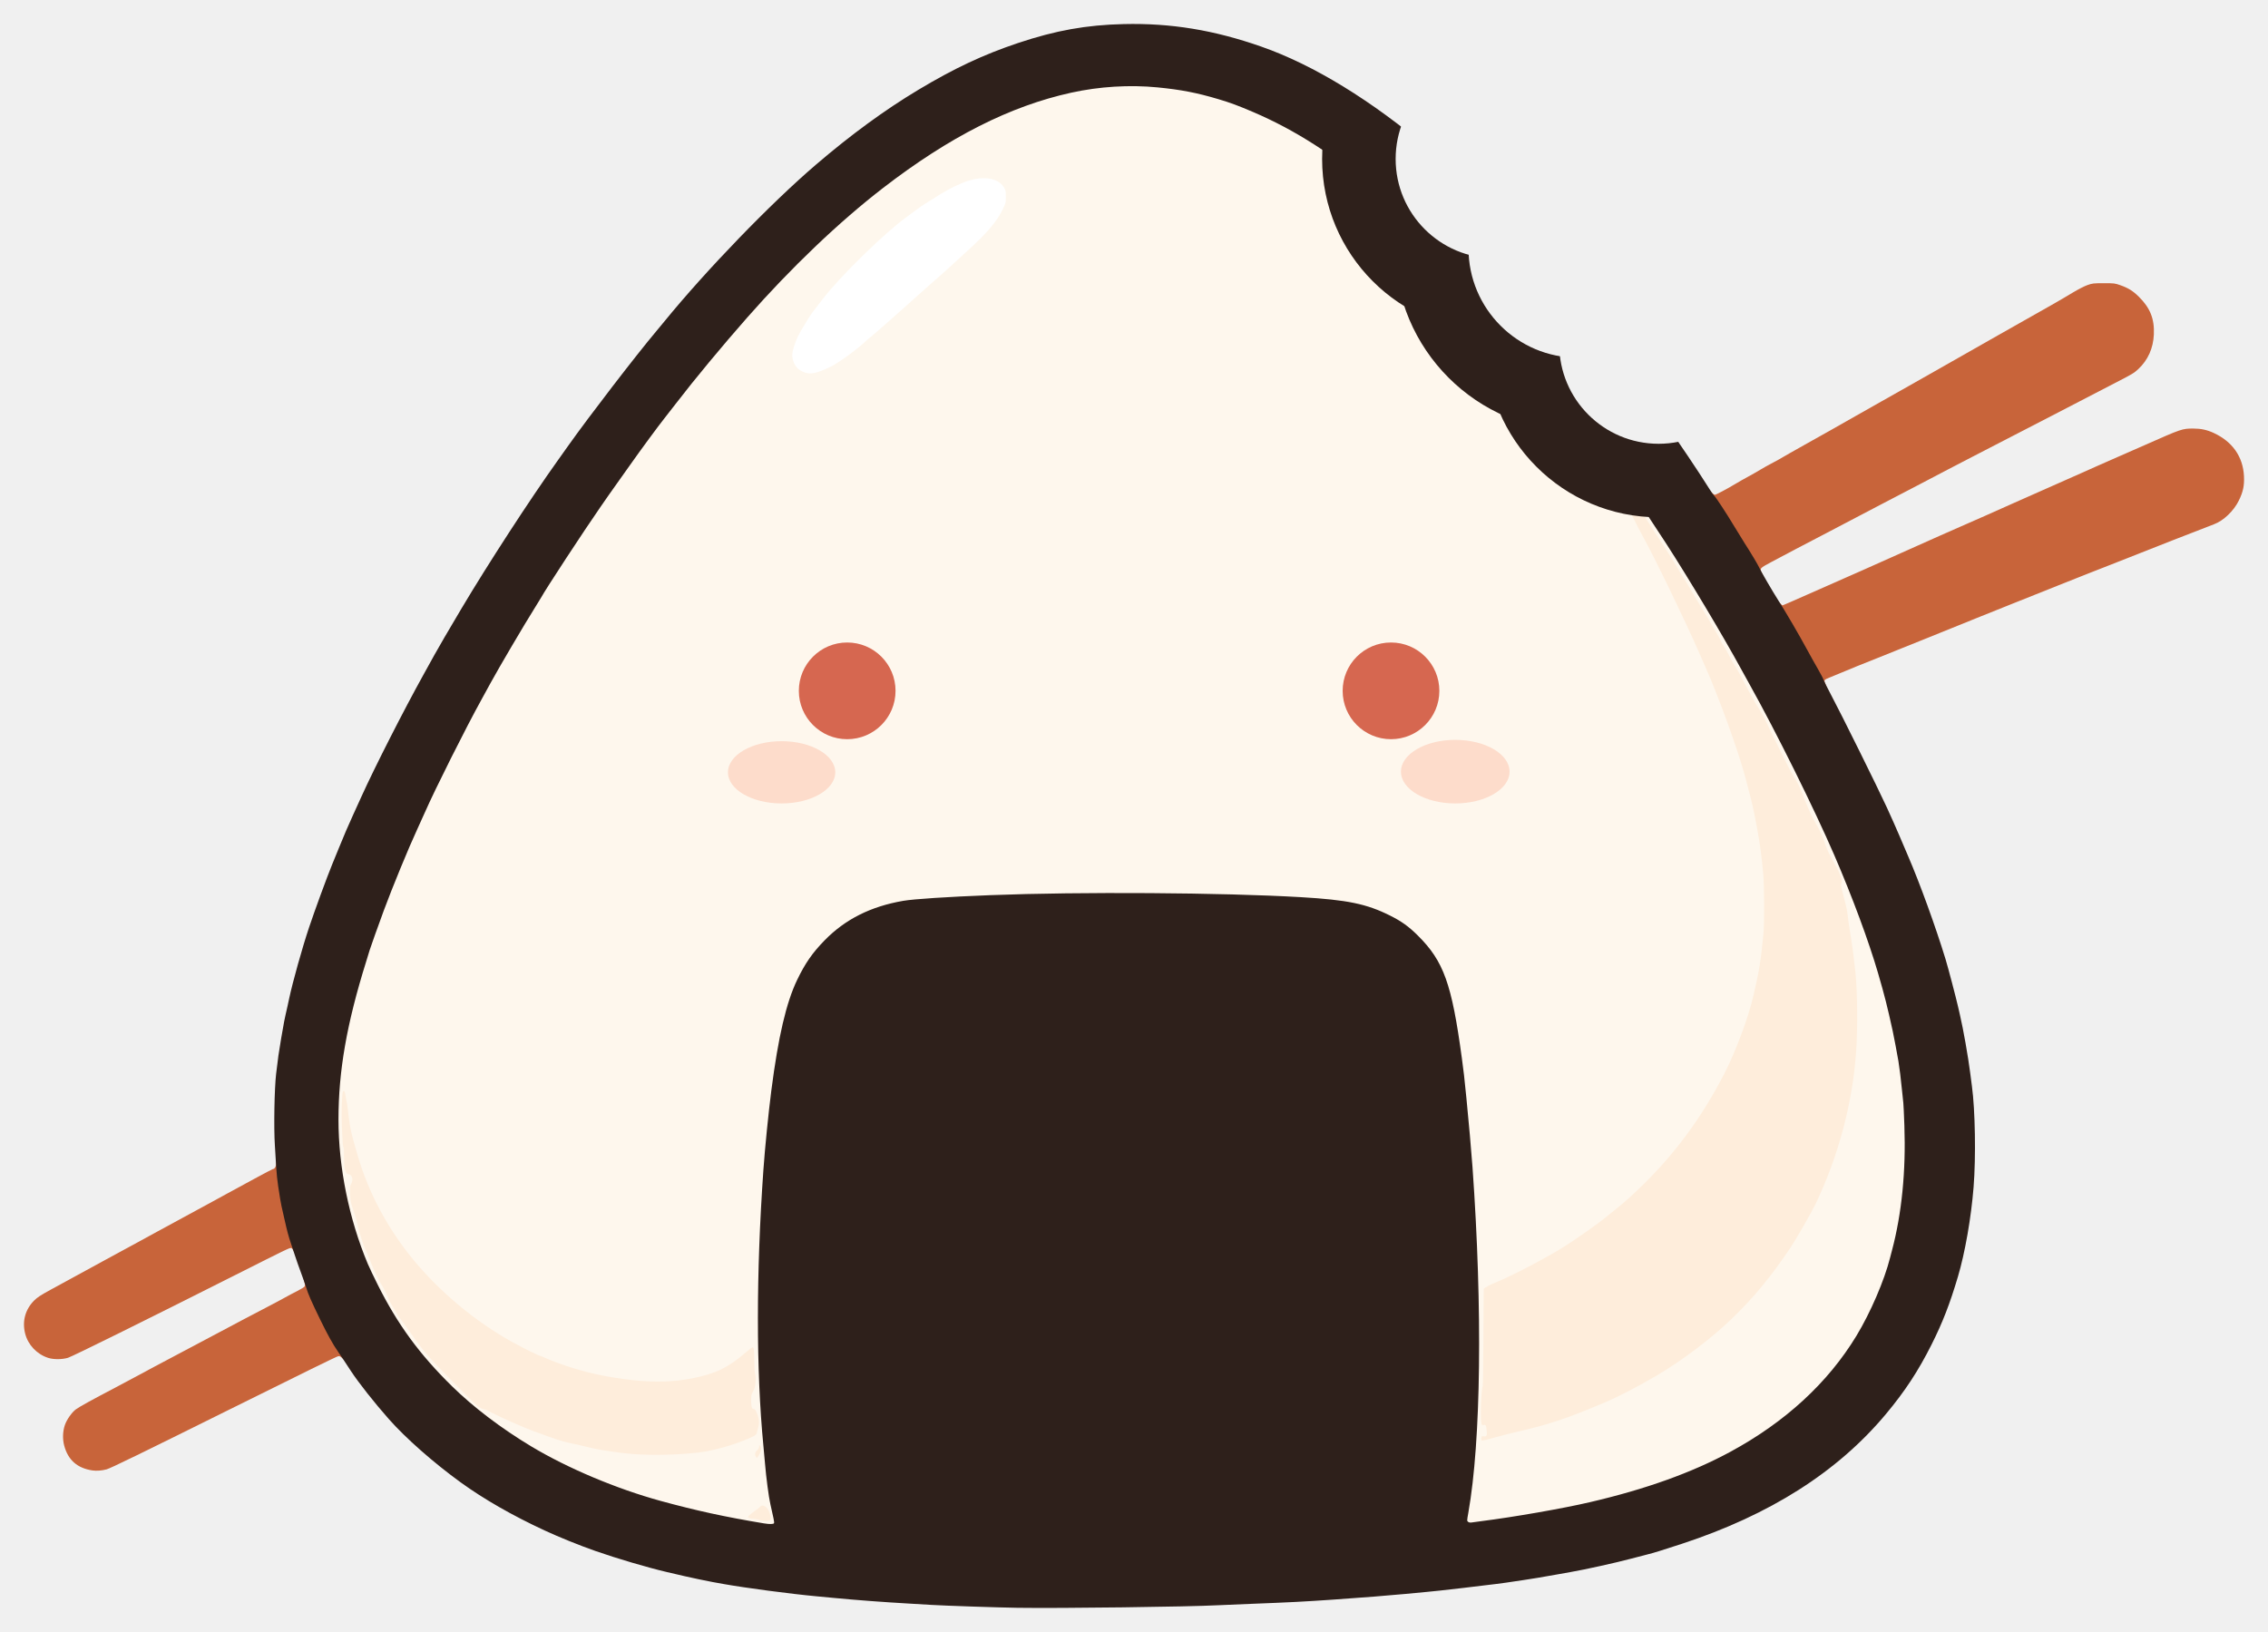
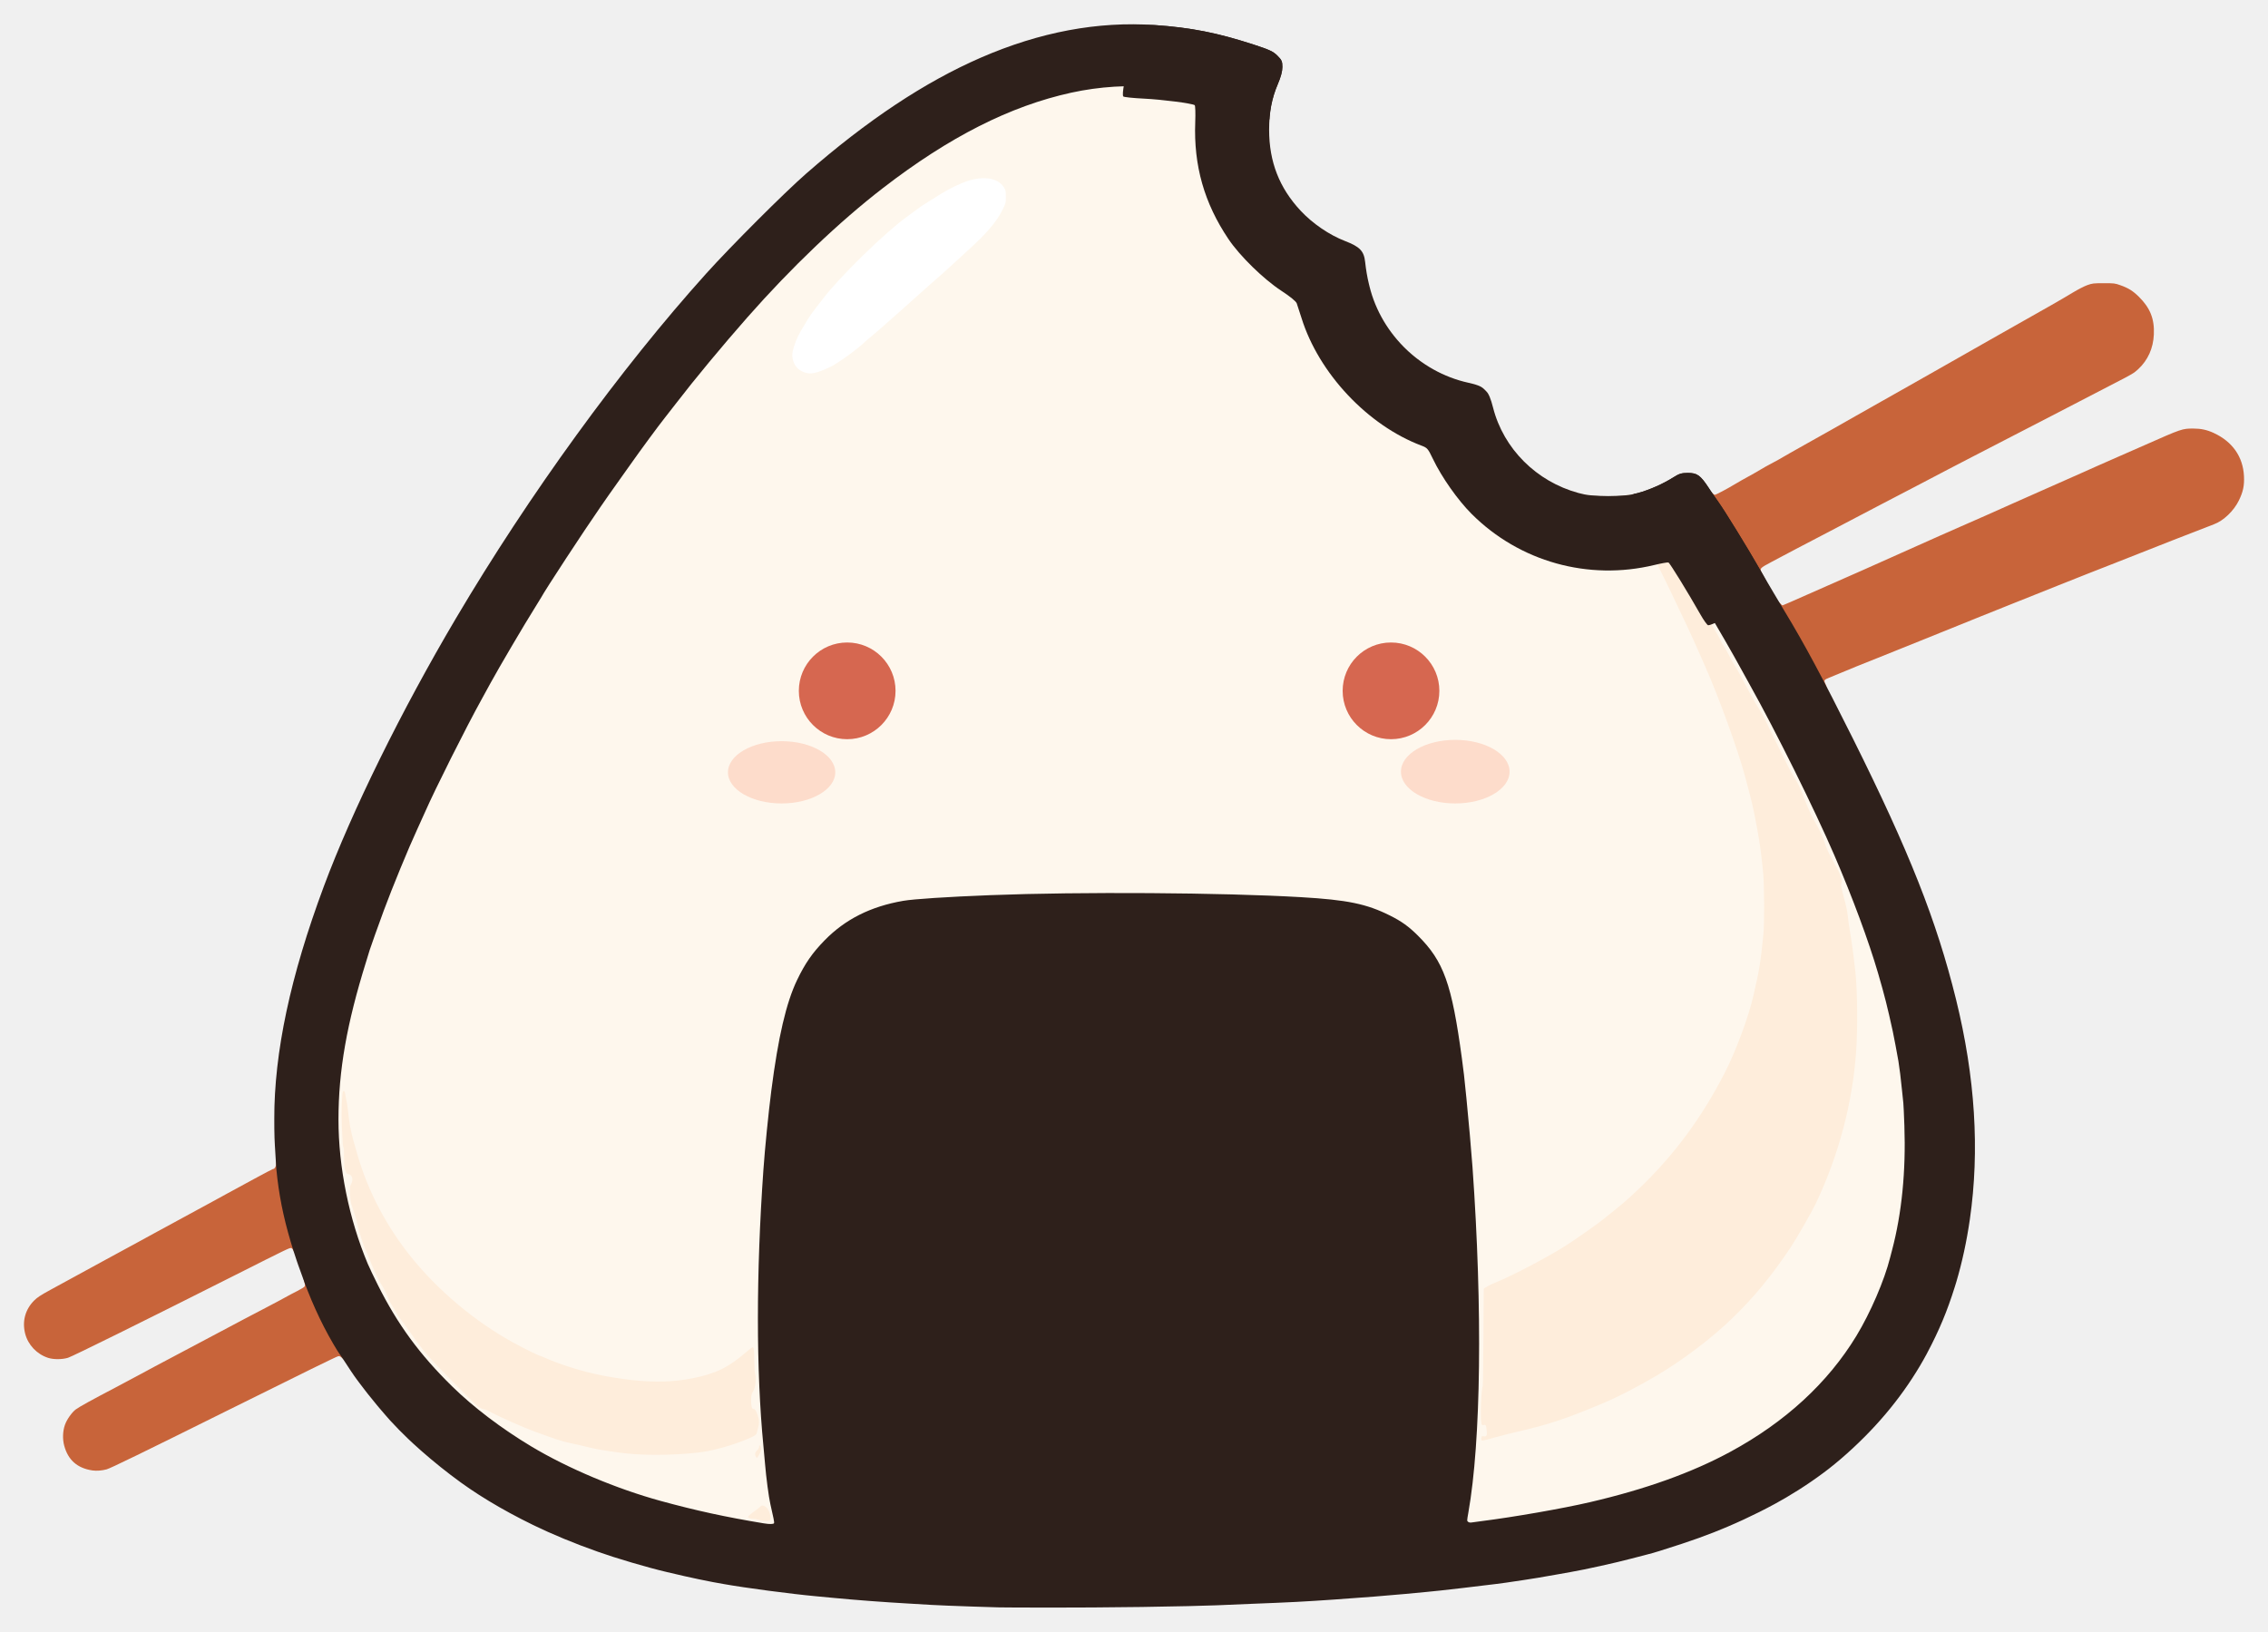
<svg xmlns="http://www.w3.org/2000/svg" viewBox="168 665 3424 2463" role="img" aria-label="Ben, with a bite out of him">
  <defs>
-     <mask id="bite" maskUnits="userSpaceOnUse" x="168.0" y="665.0" width="3424.0" height="2463.0">
-       <rect x="168.0" y="665.0" width="3424.0" height="2463.0" fill="#fff" />
-       <g fill="#000">
-         <circle cx="2425" cy="905" r="150" />
-         <circle cx="2550" cy="1040" r="165" />
-         <circle cx="2672" cy="1185" r="150" />
-       </g>
-     </mask>
-     <clipPath id="ben-body">
-       <path d="m 1704,3077.374 c -29.597,-0.446 -110.042,-3.157 -129.5,-4.363 -8.8,-0.546 -24.325,-1.463 -34.5,-2.039 -37.371,-2.115 -79.365,-5.271 -113,-8.49 -8.525,-0.816 -20.675,-1.96 -27,-2.542 -37.914,-3.488 -107.687,-12.72 -139.5,-18.459 -4.95,-0.893 -12.375,-2.229 -16.5,-2.97 -8.087,-1.452 -32.749,-6.612 -42.5,-8.892 -3.3,-0.772 -9.375,-2.185 -13.5,-3.141 -4.125,-0.956 -9.975,-2.313 -13,-3.017 -28.674,-6.668 -76.672,-20.817 -108.112,-31.868 -17.155,-6.03 -23.758,-8.586 -51.638,-19.99 -39.974,-16.35 -94.794,-45.263 -130.742,-68.954 -38.951,-25.67 -92.645,-70.33 -114.68,-95.386 C 746.12,2780.305 723.014,2750.78 711,2732.094 c -4.675,-7.271 -11.39,-17.355 -14.923,-22.407 -10.349,-14.803 -17.626,-27.674 -29.786,-52.687 -13.129,-27.006 -18.393,-39.014 -20.824,-47.5 -0.945,-3.3 -4.406,-13.2 -7.691,-22 -3.285,-8.8 -7.488,-20.725 -9.341,-26.5 -1.852,-5.775 -4.531,-13.875 -5.952,-18 -3.745,-10.869 -6.075,-19.514 -9.971,-37 -1.9,-8.525 -3.942,-17.573 -4.539,-20.107 -0.597,-2.534 -1.48,-7.259 -1.963,-10.5 -0.483,-3.241 -1.853,-11.968 -3.044,-19.393 -1.191,-7.425 -2.529,-20.25 -2.975,-28.5 -0.445,-8.25 -1.345,-23.1 -2,-33 -1.783,-26.958 -0.749,-86.065 1.898,-108.5 2.953,-25.033 3.816,-31.098 7.612,-53.5 4.064,-23.981 4.668,-27.045 9.464,-48 0.504,-2.2 1.675,-7.6 2.602,-12 5.144,-24.398 19.594,-76.082 29.916,-107 8.543,-25.591 26.847,-75.506 35.02,-95.5 2.585,-6.325 7.093,-17.35 10.017,-24.5 9.252,-22.625 13.079,-31.539 21.251,-49.5 4.379,-9.625 10.31,-22.675 13.18,-29 20.345,-44.838 63.541,-129.69 93.415,-183.5 5.496,-9.9 12.97,-23.4 16.608,-30 6.334,-11.491 20.72,-36.145 40.612,-69.6 40.022,-67.31 103.397,-164.815 144.875,-222.9 4.517,-6.325 12.201,-17.125 17.075,-24 30.629,-43.197 101.922,-135.914 131.872,-171.501 3.35,-3.98 8.791,-10.548 12.091,-14.594 9.473,-11.616 47.997,-56.442 57.435,-66.832 70.944,-78.088 130.675,-135.516 191.565,-184.178 43.36,-34.652 79.258,-59.893 119.67,-84.145 54.291,-32.58 98.653,-53.405 151.007,-70.885 56.687,-18.927 102.869,-27.192 159.324,-28.514 71.271,-1.669 136.229,8.983 207.869,34.086 60.223,21.102 127.602,58.471 192.345,106.676 72.289,53.822 126.608,104.631 199.798,186.887 40.343,45.34 86.675,101.777 121.499,148 3.522,4.675 8.729,11.425 11.571,15 5.4,6.793 10.15,13.297 39.802,54.5 22.02,30.597 24.754,34.502 43.074,61.5 8.024,11.825 17.211,25.325 20.416,30 8.088,11.799 27.801,41.941 33.431,51.118 2.571,4.19 5.419,8.237 6.329,8.992 2.533,2.102 18.213,25.903 29.743,45.148 5.681,9.483 12.9,21.22 16.041,26.083 9.624,14.899 21.105,34.089 22.565,37.717 1.645,4.089 20.009,35.663 28.175,48.442 11.788,18.448 31.112,51.493 43.858,75 5.07,9.35 12.491,22.625 16.491,29.5 4,6.875 7.793,14.147 8.43,16.159 0.637,2.013 5.684,12.137 11.217,22.5 14.905,27.916 70.927,140.996 84.391,170.341 6.435,14.025 14.839,32.925 18.676,42 3.837,9.075 9.794,23.025 13.238,31 17.945,41.554 41.626,106.751 56.844,156.5 3.603,11.778 15.665,57.589 18.694,71 1.118,4.95 2.457,10.8 2.975,13 4.927,20.903 12.347,62.883 15.465,87.5 0.871,6.875 2.041,15.875 2.599,20 4.927,36.378 6.089,106.914 2.505,152.071 -3.677,46.33 -12.935,99.301 -23.67,135.429 -12.27,41.294 -23.111,69.19 -39.831,102.5 -20.475,40.789 -40.222,70.658 -71.07,107.5 -61.339,73.257 -165.435,137.045 -290.969,178.302 -29.044,9.545 -42.782,13.773 -52.5,16.157 -4.95,1.214 -15.525,3.962 -23.5,6.107 -22.883,6.154 -70.658,16.709 -92.5,20.438 -4.4,0.751 -12.95,2.276 -19,3.388 -16.91,3.109 -45.37,7.869 -51.5,8.612 -3.025,0.367 -9.325,1.3 -14,2.073 -12.408,2.051 -37.387,5.228 -78.25,9.949 -32.109,3.71 -40.25,4.596 -54.75,5.957 -8.525,0.8 -22.925,2.158 -32,3.016 -26.312,2.489 -63.4,5.407 -107.5,8.457 -45.629,3.155 -63.69,4.087 -126.5,6.523 -20.625,0.8 -42.225,1.709 -48,2.021 -44.1,2.377 -237.908,4.855 -303,3.873 z" />
+     <clipPath id="bitten-shape">
+       <path d="m 730.5,1212.987 c -67.079,-2.641 -135.482,-8.904 -181,-16.572 -78.983,-13.305 -150.168,-40.47 -200.923,-76.674 -22.418,-15.991 -44.724,-36.141 -60.044,-54.24 C 257.69,1029.062 241.274,1000.908 226.597,959.279 211.944,917.715 207.058,889.197 207.018,845 206.972,794.242 219.166,736.973 244.491,669 265.637,612.245 303.145,536.136 344.13,466.817 399.355,373.417 468.404,278.285 533.075,206.5 551.877,185.63 592.028,145.483 608.5,131.083 654.644,90.742 698.099,61.892 740.407,43.508 784.973,24.142 828.703,15.953 871.71,18.919 c 27.246,1.879 47.443,5.873 74.79,14.788 11.785,3.842 14.593,5.157 17.75,8.311 3.298,3.295 3.75,4.329 3.75,8.574 0,3.267 -1.108,7.424 -3.429,12.868 C 959.977,74.231 958,84.622 958,98 c 0,24.133 7.708,43.881 23.868,61.155 9.005,9.625 21.648,18.242 33.415,22.774 11.192,4.311 14.295,7.531 15.19,15.766 0.347,3.193 1.472,9.913 2.5,14.935 7.669,37.463 38.004,68.115 75.528,76.315 12.499,2.731 15.143,5.414 18.561,18.826 7.886,30.944 32.712,55.746 64.438,64.373 11.463,3.117 33.537,3.117 45,0 8.688,-2.363 19.14,-7.014 26.946,-11.99 4.055,-2.585 5.967,-3.153 10.615,-3.153 6.99,0 9.439,1.722 15.515,10.907 2.399,3.626 5.748,8.502 7.442,10.836 4.64,6.389 22.056,34.699 32.456,52.758 5.068,8.8 13.032,22.3 17.699,30 14.936,24.646 29.021,50.904 51.496,96 42.602,85.481 63.173,137.503 77.792,196.725 14.513,58.794 18.002,114.167 10.475,166.275 -9.603,66.481 -35.523,120.046 -79.402,164.089 -23.71,23.799 -47.42,40.728 -79.596,56.832 -62.415,31.239 -136.295,49.049 -250.937,60.492 -74.742,7.46 -150.238,10.909 -252,11.511 -39.875,0.236 -82.4,0.039 -94.5,-0.437 z" transform="translate(168.0 665.0) scale(2.0)" />
    </clipPath>
  </defs>
  <path id="chopsticks" d="m 307.5,2884.987 c -22.695,-3.362 -36.662,-15.602 -42.516,-37.254 -2.709,-10.021 -2.336,-21.823 0.991,-31.382 2.848,-8.183 10.363,-18.906 16.488,-23.526 4.939,-3.725 24.267,-14.389 59.537,-32.847 10.175,-5.325 23,-12.158 28.5,-15.184 10.624,-5.845 42.326,-22.74 85,-45.297 14.3,-7.559 32.975,-17.459 41.5,-22 31.419,-16.736 51.019,-27.076 72,-37.984 11.825,-6.148 25.1,-13.22 29.5,-15.716 4.4,-2.496 12.594,-6.841 18.209,-9.655 5.615,-2.814 10.661,-5.962 11.213,-6.994 0.713,-1.332 0.541,-3.509 -0.594,-7.497 -1.292,-4.541 -1.357,-5.91 -0.341,-7.134 0.692,-0.833 1.696,-1.515 2.232,-1.515 1.426,0 14.56,12.906 16.752,16.462 1.03,1.671 3.204,6.638 4.831,11.039 3.469,9.386 24.22,52.923 31.441,65.966 2.751,4.969 7.196,12.389 9.879,16.488 5.787,8.845 6.133,11.812 1.8,15.457 -1.692,1.424 -3.55,2.589 -4.129,2.589 -0.579,0 -2.803,-1.581 -4.942,-3.514 -3.111,-2.811 -4.411,-3.384 -6.493,-2.861 -3.058,0.767 -52.642,25.081 -165.359,81.086 -129.645,64.415 -178.101,88.016 -184,89.62 -7.188,1.954 -15.282,2.578 -21.5,1.657 z m -66.702,-169.918 c -17.054,-5.453 -30.443,-19.543 -34.816,-36.64 -4.749,-18.569 0.092,-36.447 13.518,-49.919 4.856,-4.873 9.718,-8.047 25.5,-16.651 10.725,-5.846 24,-13.089 29.5,-16.094 5.5,-3.005 15.4,-8.406 22,-12.002 6.6,-3.596 18.75,-10.233 27,-14.749 16.262,-8.902 32.879,-17.926 52.5,-28.512 6.875,-3.709 16.325,-8.89 21,-11.514 4.675,-2.623 25.375,-13.874 46,-25.002 20.625,-11.128 41.325,-22.375 46,-24.995 4.675,-2.619 14.575,-8.036 22,-12.037 7.425,-4.001 25.74,-13.953 40.7,-22.114 14.96,-8.162 27.672,-14.84 28.25,-14.84 2.588,0 5.05,-4.085 5.05,-8.378 0,-7.364 1.976,-7.705 8.559,-1.478 7.239,6.846 8.241,8.925 9.434,19.563 0.921,8.217 1.596,12.644 5.454,35.792 3.396,20.378 9.192,45.49 14.621,63.355 2.67,8.786 2.475,10.537 -1.685,15.142 -4.847,5.365 -7.454,5.302 -9.962,-0.243 -1.057,-2.335 -2.733,-4.398 -3.725,-4.584 -2.456,-0.46 -6.226,1.362 -85.137,41.151 -133.484,67.306 -245.129,122.523 -251.915,124.59 -8.791,2.678 -21.75,2.746 -29.847,0.158 z M 2911.861,1698.295 c -4.724,-4.837 -9.608,-10.82 -10.855,-13.295 -1.247,-2.475 -5.062,-9.225 -8.479,-15 -3.417,-5.775 -9.895,-17.391 -14.397,-25.814 -4.502,-8.422 -9.254,-17.006 -10.56,-19.075 -8.253,-13.073 -24.57,-42.874 -24.57,-44.872 0,-2.579 4.965,-8.239 7.227,-8.239 0.759,0 2.907,1.575 4.773,3.5 1.866,1.925 3.71,3.5 4.098,3.5 0.388,0 17.512,-7.466 38.054,-16.591 20.542,-9.125 45.448,-20.115 55.348,-24.421 16.455,-7.158 28.218,-12.392 86.5,-38.486 46.65,-20.886 76.492,-34.143 90,-39.983 16.229,-7.015 51.059,-22.448 79,-35.003 19.115,-8.589 78.634,-34.974 101.5,-44.994 7.15,-3.133 17.725,-7.854 23.5,-10.489 5.775,-2.636 17.025,-7.596 25,-11.023 7.975,-3.427 30.025,-13.104 49,-21.505 54.542,-24.147 55.595,-24.505 72.098,-24.505 11.704,0 20.731,1.937 30.879,6.625 28.391,13.116 44.359,35.937 45.761,65.403 0.669,14.062 -1.301,23.438 -7.67,36.506 -7.735,15.869 -23.215,30.651 -37.724,36.024 -14.026,5.194 -100.915,39.212 -155.843,61.015 -11.55,4.585 -26.175,10.311 -32.5,12.726 -6.325,2.415 -27.25,10.723 -46.5,18.463 -19.25,7.74 -50.525,20.229 -69.5,27.752 -18.975,7.523 -40.35,16.085 -47.5,19.026 -7.15,2.941 -22,8.946 -33,13.345 -11,4.399 -37.325,15.019 -58.5,23.602 -21.175,8.583 -48.175,19.438 -60,24.123 -26.834,10.632 -47.267,18.918 -61.5,24.941 -6.05,2.56 -13.25,5.541 -16,6.623 -7.837,3.086 -8.29,3.869 -5.583,9.65 2.765,5.904 2.483,8.57 -0.951,8.972 -2.022,0.237 -4.205,-1.434 -11.105,-8.5 z m -95.486,-166.471 c -5.996,-5.805 -9.343,-10.33 -16.146,-21.824 -4.72,-7.975 -10.684,-17.65 -13.254,-21.5 -2.569,-3.85 -9.531,-15.1 -15.471,-25 -5.94,-9.9 -15.458,-25.074 -21.152,-33.72 -5.694,-8.646 -10.353,-16.443 -10.353,-17.327 0,-1.966 5.321,-7.453 7.227,-7.453 0.759,0 2.907,1.575 4.773,3.5 1.866,1.925 4.054,3.5 4.862,3.5 1.758,0 18.607,-8.908 30.852,-16.311 4.832,-2.922 13.286,-7.732 18.786,-10.689 5.5,-2.958 13.958,-7.77 18.795,-10.694 4.837,-2.925 11.137,-6.489 14,-7.921 6.239,-3.122 20.373,-11.042 30.705,-17.207 4.125,-2.461 15.825,-9.051 26,-14.643 10.175,-5.592 26.375,-14.676 36,-20.187 9.625,-5.511 24.925,-14.203 34,-19.316 9.075,-5.113 27.75,-15.683 41.5,-23.487 13.75,-7.804 32.875,-18.609 42.5,-24.01 9.625,-5.401 26.725,-15.094 38,-21.541 35.264,-20.162 63.381,-36.136 96,-54.54 85.017,-47.967 94.096,-53.154 113,-64.563 8.255,-4.982 17.946,-9.949 22.5,-11.532 7.486,-2.602 9.06,-2.781 24.5,-2.794 15.907,-0.013 16.814,0.097 25.23,3.076 11.95,4.23 18.845,8.537 27.789,17.359 17.127,16.892 23.731,33.505 22.659,57 -0.949,20.799 -8.953,38.645 -23.38,52.128 -6.584,6.154 -9.092,7.657 -34.798,20.858 -21.457,11.019 -45.13,23.291 -96,49.765 -39.964,20.799 -79.242,41.089 -119,61.473 -20.35,10.433 -37.45,19.313 -38,19.733 -0.55,0.42 -19.45,10.331 -42,22.023 -22.55,11.693 -49.775,25.885 -60.5,31.537 -40.192,21.182 -59.128,31.111 -81,42.471 -30.982,16.092 -62.325,32.564 -82.25,43.225 -18.607,9.957 -18.554,9.892 -14.506,17.533 1.754,3.311 2.007,4.633 1.151,6 -2.351,3.751 -5.156,2.69 -13.02,-4.923 z" fill="#c8643a" />
-   <g mask="url(#bite)">
+   <g clip-path="url(#bitten-shape)">
    <path id="body" d="m 1704,3077.374 c -29.597,-0.446 -110.042,-3.157 -129.5,-4.363 -8.8,-0.546 -24.325,-1.463 -34.5,-2.039 -37.371,-2.115 -79.365,-5.271 -113,-8.49 -8.525,-0.816 -20.675,-1.96 -27,-2.542 -37.914,-3.488 -107.687,-12.72 -139.5,-18.459 -4.95,-0.893 -12.375,-2.229 -16.5,-2.97 -8.087,-1.452 -32.749,-6.612 -42.5,-8.892 -3.3,-0.772 -9.375,-2.185 -13.5,-3.141 -4.125,-0.956 -9.975,-2.313 -13,-3.017 -28.674,-6.668 -76.672,-20.817 -108.112,-31.868 -17.155,-6.03 -23.758,-8.586 -51.638,-19.99 -39.974,-16.35 -94.794,-45.263 -130.742,-68.954 -38.951,-25.67 -92.645,-70.33 -114.68,-95.386 C 746.12,2780.305 723.014,2750.78 711,2732.094 c -4.675,-7.271 -11.39,-17.355 -14.923,-22.407 -10.349,-14.803 -17.626,-27.674 -29.786,-52.687 -13.129,-27.006 -18.393,-39.014 -20.824,-47.5 -0.945,-3.3 -4.406,-13.2 -7.691,-22 -3.285,-8.8 -7.488,-20.725 -9.341,-26.5 -1.852,-5.775 -4.531,-13.875 -5.952,-18 -3.745,-10.869 -6.075,-19.514 -9.971,-37 -1.9,-8.525 -3.942,-17.573 -4.539,-20.107 -0.597,-2.534 -1.48,-7.259 -1.963,-10.5 -0.483,-3.241 -1.853,-11.968 -3.044,-19.393 -1.191,-7.425 -2.529,-20.25 -2.975,-28.5 -0.445,-8.25 -1.345,-23.1 -2,-33 -1.783,-26.958 -0.749,-86.065 1.898,-108.5 2.953,-25.033 3.816,-31.098 7.612,-53.5 4.064,-23.981 4.668,-27.045 9.464,-48 0.504,-2.2 1.675,-7.6 2.602,-12 5.144,-24.398 19.594,-76.082 29.916,-107 8.543,-25.591 26.847,-75.506 35.02,-95.5 2.585,-6.325 7.093,-17.35 10.017,-24.5 9.252,-22.625 13.079,-31.539 21.251,-49.5 4.379,-9.625 10.31,-22.675 13.18,-29 20.345,-44.838 63.541,-129.69 93.415,-183.5 5.496,-9.9 12.97,-23.4 16.608,-30 6.334,-11.491 20.72,-36.145 40.612,-69.6 40.022,-67.31 103.397,-164.815 144.875,-222.9 4.517,-6.325 12.201,-17.125 17.075,-24 30.629,-43.197 101.922,-135.914 131.872,-171.501 3.35,-3.98 8.791,-10.548 12.091,-14.594 9.473,-11.616 47.997,-56.442 57.435,-66.832 70.944,-78.088 130.675,-135.516 191.565,-184.178 43.36,-34.652 79.258,-59.893 119.67,-84.145 54.291,-32.58 98.653,-53.405 151.007,-70.885 56.687,-18.927 102.869,-27.192 159.324,-28.514 71.271,-1.669 136.229,8.983 207.869,34.086 60.223,21.102 127.602,58.471 192.345,106.676 72.289,53.822 126.608,104.631 199.798,186.887 40.343,45.34 86.675,101.777 121.499,148 3.522,4.675 8.729,11.425 11.571,15 5.4,6.793 10.15,13.297 39.802,54.5 22.02,30.597 24.754,34.502 43.074,61.5 8.024,11.825 17.211,25.325 20.416,30 8.088,11.799 27.801,41.941 33.431,51.118 2.571,4.19 5.419,8.237 6.329,8.992 2.533,2.102 18.213,25.903 29.743,45.148 5.681,9.483 12.9,21.22 16.041,26.083 9.624,14.899 21.105,34.089 22.565,37.717 1.645,4.089 20.009,35.663 28.175,48.442 11.788,18.448 31.112,51.493 43.858,75 5.07,9.35 12.491,22.625 16.491,29.5 4,6.875 7.793,14.147 8.43,16.159 0.637,2.013 5.684,12.137 11.217,22.5 14.905,27.916 70.927,140.996 84.391,170.341 6.435,14.025 14.839,32.925 18.676,42 3.837,9.075 9.794,23.025 13.238,31 17.945,41.554 41.626,106.751 56.844,156.5 3.603,11.778 15.665,57.589 18.694,71 1.118,4.95 2.457,10.8 2.975,13 4.927,20.903 12.347,62.883 15.465,87.5 0.871,6.875 2.041,15.875 2.599,20 4.927,36.378 6.089,106.914 2.505,152.071 -3.677,46.33 -12.935,99.301 -23.67,135.429 -12.27,41.294 -23.111,69.19 -39.831,102.5 -20.475,40.789 -40.222,70.658 -71.07,107.5 -61.339,73.257 -165.435,137.045 -290.969,178.302 -29.044,9.545 -42.782,13.773 -52.5,16.157 -4.95,1.214 -15.525,3.962 -23.5,6.107 -22.883,6.154 -70.658,16.709 -92.5,20.438 -4.4,0.751 -12.95,2.276 -19,3.388 -16.91,3.109 -45.37,7.869 -51.5,8.612 -3.025,0.367 -9.325,1.3 -14,2.073 -12.408,2.051 -37.387,5.228 -78.25,9.949 -32.109,3.71 -40.25,4.596 -54.75,5.957 -8.525,0.8 -22.925,2.158 -32,3.016 -26.312,2.489 -63.4,5.407 -107.5,8.457 -45.629,3.155 -63.69,4.087 -126.5,6.523 -20.625,0.8 -42.225,1.709 -48,2.021 -44.1,2.377 -237.908,4.855 -303,3.873 z" fill="#fef7ed" />
    <path id="shade" d="m 1321,2960.891 c -3.575,-0.392 -7.767,-1.202 -9.315,-1.802 -1.548,-0.599 -4.725,-1.09 -7.059,-1.09 -2.334,0 -5.117,-0.649 -6.185,-1.443 -1.875,-1.393 -1.821,-1.548 1.559,-4.521 1.925,-1.693 5.993,-4.821 9.04,-6.952 3.047,-2.131 6.14,-4.597 6.872,-5.479 3.662,-4.413 11.545,0.951 13.89,9.452 3.23,11.704 2.235,13.042 -8.803,11.834 z m -11.965,-96.826 c -1.831,-3.42 -1.162,-6.622 1.965,-9.408 1.865,-1.662 3,-3.647 3,-5.249 0,-4.14 2.458,-2.254 2.827,2.168 0.237,2.848 -0.448,5.361 -2.5,9.169 -1.555,2.886 -3.149,5.248 -3.542,5.25 -0.393,0 -1.181,-0.867 -1.75,-1.931 z M 1136.5,2860.957 c -15.886,-0.699 -25.802,-1.692 -45,-4.51 -20.395,-2.993 -23.087,-3.526 -48,-9.506 -4.4,-1.056 -12.43,-2.859 -17.845,-4.006 -9.708,-2.057 -17.705,-4.692 -51.148,-16.858 -14.291,-5.199 -52.575,-22.065 -63.007,-27.758 -7.789,-4.251 -10.267,-5.305 -13.697,-5.827 -2.074,-0.316 -5.805,-2.193 -8.5,-4.277 -2.642,-2.043 -20.339,-19.465 -39.327,-38.715 -36.073,-36.571 -42.494,-44.108 -65.716,-77.145 -5.632,-8.012 -11.554,-16.065 -13.162,-17.895 -1.607,-1.831 -3.25,-4.37 -3.65,-5.644 -0.4,-1.274 -3.083,-5.916 -5.961,-10.316 -2.878,-4.4 -5.568,-9.081 -5.976,-10.402 -1.445,-4.672 -8.673,-19.621 -10.922,-22.589 -4.092,-5.4 -14.797,-28.532 -21.219,-45.852 -0.784,-2.114 -2.333,-5.624 -3.444,-7.8 -3.139,-6.152 -10.053,-27.718 -11.978,-37.357 -0.93,-4.658 -2.157,-9.033 -4.487,-16 -1.868,-5.585 -2.87,-8.691 -5.165,-16 -0.898,-2.862 -1.697,-9.632 -1.868,-15.834 -0.256,-9.281 -0.022,-11.288 1.632,-14 3.744,-6.14 1.724,-14.2 -3.722,-14.851 -1.451,-0.173 -2.961,-0.99 -3.356,-1.815 -3.045,-6.365 -3.484,-9.266 -3.484,-23 0,-7.975 -0.415,-15.146 -0.923,-15.934 -1.04,-1.617 -1.196,-3.608 -2.465,-31.566 -0.932,-20.537 0.116,-51.129 1.811,-52.823 1.654,-1.654 2.883,0.271 3.56,5.574 0.369,2.887 1.107,6.824 1.64,8.749 0.534,1.925 1.39,7.325 1.903,12 3.085,28.101 4.46,34.594 14.937,70.5 15.999,54.834 43.998,107.874 81.293,154 40.754,50.404 95.713,96.497 152.244,127.685 16.678,9.201 40.121,20.815 42.016,20.815 0.363,0 4.333,1.618 8.822,3.595 19.301,8.502 50.098,18.494 70.662,22.926 4.125,0.889 9.3,2.042 11.5,2.562 8.07,1.907 34.369,6.043 47.5,7.471 34.271,3.725 63.463,2.89 91,-2.603 35.747,-7.13 54.19,-16.099 81.638,-39.701 4.637,-3.987 8.811,-7.25 9.274,-7.25 2.248,0 2.801,3.805 2.881,19.801 0.052,10.42 0.558,18.731 1.272,20.896 0.792,2.401 0.955,6.452 0.489,12.199 -0.556,6.871 -1.287,9.636 -3.626,13.726 -2.638,4.613 -2.929,6.01 -2.929,14.059 0,9.437 1.211,12.799 4.615,12.812 1.283,0.01 2.559,1.983 4.523,7.007 3.121,7.984 3.497,13.616 1.398,20.912 -0.805,2.798 -1.7,6.27 -1.988,7.715 -0.673,3.374 -2.517,4.521 -17.048,10.61 -18.186,7.62 -45.672,15.475 -63.5,18.148 -24.883,3.731 -63.249,5.402 -93.5,4.071 z m 1267.965,-22.014 c -0.359,-0.581 -0.369,-2.188 -0.022,-3.571 0.54,-2.151 1.037,-2.425 3.435,-1.899 4.22,0.927 5.414,-1.185 4.619,-8.17 -1.039,-9.127 -1.278,-9.597 -4.558,-8.941 -2.653,0.531 -2.91,0.304 -3.554,-3.126 -1.723,-9.185 -0.131,-51.603 2.071,-55.165 0.369,-0.597 0.843,-33.819 1.054,-73.828 0.211,-40.009 0.407,-73.038 0.437,-73.398 0.088,-1.085 10.596,-6.684 18.314,-9.759 23.955,-9.546 79.447,-38.722 105.739,-55.595 15.713,-10.083 45.685,-31.113 55.505,-38.944 31.501,-25.122 35.801,-28.792 53.853,-45.963 53.432,-50.824 95.855,-108.083 130.828,-176.584 16.894,-33.09 35.794,-84.126 42.957,-116 1.051,-4.675 2.983,-13.225 4.295,-19 3.832,-16.871 6.869,-35.446 8.462,-51.75 0.605,-6.188 1.662,-16.312 2.349,-22.5 1.516,-13.64 1.361,-71.492 -0.24,-89.75 -2.17,-24.752 -5.244,-47.868 -9.041,-68 -6.805,-36.081 -6.981,-36.841 -18.46,-79.84 -10.491,-39.299 -39.603,-119.64 -60.028,-165.66 -3.662,-8.25 -7.924,-17.925 -9.473,-21.5 -19.15,-44.208 -66.652,-142.444 -84.139,-174 -4.114,-7.425 -9.163,-17.075 -11.218,-21.444 -2.055,-4.369 -5.827,-11.344 -8.382,-15.5 -4.83,-7.857 -10.241,-17.521 -20.751,-37.056 -3.403,-6.325 -8.131,-14.875 -10.507,-19 -13.437,-23.33 -22.338,-42 -20.023,-42 2.966,0 13.736,13.643 24.133,30.571 2.542,4.139 5.932,9.191 7.533,11.227 1.601,2.036 6.238,8.877 10.304,15.202 4.066,6.325 13.051,19.976 19.967,30.335 6.916,10.359 14.317,21.609 16.447,25 4.932,7.851 11.373,17.751 25.804,39.665 6.339,9.625 13.683,21.325 16.322,26 2.638,4.675 6.444,10.975 8.457,14 2.013,3.025 7.52,12.025 12.239,20 4.719,7.975 10.093,17.059 11.943,20.188 1.85,3.128 6.121,10.103 9.492,15.5 3.371,5.397 8.393,13.863 11.162,18.812 2.768,4.95 6.915,12.047 9.216,15.77 2.301,3.724 4.68,8.224 5.287,10 0.607,1.776 2.41,4.947 4.006,7.046 1.596,2.099 4.947,7.949 7.447,13 2.5,5.051 5.752,10.984 7.226,13.184 3.784,5.646 11.695,19.811 19.476,34.876 3.658,7.082 7.754,14.499 9.101,16.482 1.348,1.983 2.465,4.064 2.482,4.624 0.018,0.56 2.941,5.518 6.497,11.018 3.556,5.5 7.838,12.925 9.517,16.5 6.93,14.755 17.694,36.831 21.18,43.438 2.05,3.884 5.562,10.887 7.806,15.562 6.854,14.281 11.885,23.652 17.502,32.599 2.953,4.704 7.025,12.905 9.049,18.226 7.118,18.713 13.305,32.864 18.462,42.222 11.187,20.301 13.328,24.811 16.588,34.953 1.856,5.775 5.223,13.875 7.481,18 2.258,4.125 5.234,9.75 6.613,12.5 1.379,2.75 3.305,6.127 4.282,7.503 0.976,1.377 3.228,6.271 5.004,10.875 2.875,7.455 3.106,8.78 2.111,12.101 -1.192,3.977 -1.449,2.624 5.723,30.021 1.656,6.325 3.319,15.1 3.696,19.5 0.377,4.4 2.012,15.875 3.633,25.5 2.782,16.517 5.462,36.503 7.779,58 3.247,30.135 3.783,86.837 1.162,123 -5.606,77.343 -26.54,155.843 -60.801,228.001 -5.906,12.438 -29.485,53.6 -37.807,65.999 -30.209,45.007 -55.911,76.1 -90.117,109.018 -29.942,28.814 -74.154,62.222 -111.428,84.197 -31.112,18.343 -59.417,32.921 -83.462,42.987 -55.086,23.06 -79.412,31.132 -127.5,42.307 -10.725,2.492 -26.715,6.547 -35.534,9.011 -17.451,4.875 -18.038,4.981 -19.001,3.422 z" fill="#feeddb" />
    <path id="highlight" d="m 1382.255,1227.104 c -8.991,-3.345 -14.187,-8.768 -16.786,-17.523 -2.112,-7.112 -1.806,-11.899 1.409,-22.081 3.171,-10.041 7.558,-19.088 15.03,-31 2.76,-4.4 5.91,-9.621 7.001,-11.603 1.09,-1.982 5.608,-8.281 10.04,-14 4.432,-5.718 9.744,-12.592 11.805,-15.276 25.389,-33.059 91.455,-97.727 124.747,-122.106 4.4,-3.222 12.05,-8.866 17,-12.541 4.95,-3.676 10.125,-7.251 11.5,-7.945 1.375,-0.694 6.775,-4.054 12,-7.466 17.747,-11.589 29.75,-18.098 45.203,-24.513 27.486,-11.411 52.681,-8.72 62.297,6.653 2.792,4.465 3,5.461 3,14.405 0,9.57 -0.021,9.651 -5.177,20 -9.012,18.087 -23.797,35.34 -52.757,61.562 -9.386,8.499 -19.316,17.583 -22.066,20.187 -6.343,6.006 -20.982,19.065 -34.5,30.776 -5.775,5.003 -14.347,12.644 -19.05,16.981 -4.702,4.337 -13.688,12.385 -19.968,17.885 -6.28,5.5 -14.412,12.7 -18.072,16 -12.45,11.227 -26.621,23.546 -32.023,27.839 -2.963,2.355 -7.413,6.211 -9.888,8.57 -11.404,10.868 -40.684,31.942 -51.433,37.02 -20.805,9.827 -29.83,11.704 -39.313,8.176 z" fill="#ffffff" />
    <g id="blush" fill="#fddccb">
      <ellipse cx="1348" cy="1831" rx="81" ry="47" />
      <ellipse cx="2365" cy="1830" rx="82" ry="48" />
    </g>
    <g id="eyes" fill="#d66750">
      <circle cx="1447" cy="1708" r="73" />
      <circle cx="2268" cy="1708" r="73" />
    </g>
    <path id="outline-and-nori" d="m 1704,3092.374 c -29.597,-0.446 -110.042,-3.157 -129.5,-4.363 -8.8,-0.546 -24.325,-1.463 -34.5,-2.039 -37.371,-2.115 -79.365,-5.271 -113,-8.49 -8.525,-0.816 -20.675,-1.96 -27,-2.542 -37.914,-3.488 -107.687,-12.72 -139.5,-18.459 -4.95,-0.893 -12.375,-2.229 -16.5,-2.97 -8.087,-1.452 -32.749,-6.612 -42.5,-8.892 -3.3,-0.772 -9.375,-2.185 -13.5,-3.141 -4.125,-0.956 -9.975,-2.313 -13,-3.017 -28.674,-6.668 -76.672,-20.817 -108.112,-31.868 -24.743,-8.697 -54.132,-20.57 -76.405,-30.867 -48.256,-22.309 -91.88,-47.28 -126.865,-72.62 -40.933,-29.648 -83.01,-66.71 -108.545,-95.606 -21.932,-24.82 -45.658,-54.873 -57.236,-72.5 -4.154,-6.325 -9.181,-13.975 -11.171,-17 -1.99,-3.025 -5.503,-8.2 -7.806,-11.5 -8.134,-11.651 -16.271,-26.26 -27.569,-49.5 -13.129,-27.006 -18.393,-39.014 -20.824,-47.5 -0.945,-3.3 -4.406,-13.2 -7.691,-22 -3.285,-8.8 -7.488,-20.725 -9.341,-26.5 -1.852,-5.775 -4.531,-13.875 -5.952,-18 -3.745,-10.869 -6.075,-19.514 -9.971,-37 -1.9,-8.525 -3.942,-17.573 -4.539,-20.107 -0.597,-2.534 -1.48,-7.259 -1.963,-10.5 -0.483,-3.241 -1.853,-11.968 -3.044,-19.393 -1.191,-7.425 -2.529,-20.25 -2.975,-28.5 -0.445,-8.25 -1.345,-23.1 -2,-33 -1.783,-26.958 -0.749,-86.065 1.898,-108.5 2.953,-25.033 3.816,-31.098 7.612,-53.5 4.064,-23.981 4.668,-27.045 9.464,-48 0.504,-2.2 1.675,-7.6 2.602,-12 5.144,-24.398 19.594,-76.082 29.916,-107 8.543,-25.591 26.847,-75.506 35.02,-95.5 2.585,-6.325 7.093,-17.35 10.017,-24.5 9.252,-22.625 13.079,-31.539 21.251,-49.5 4.379,-9.625 10.31,-22.675 13.18,-29 20.345,-44.838 63.541,-129.69 93.415,-183.5 5.496,-9.9 12.97,-23.4 16.608,-30 6.334,-11.491 20.72,-36.145 40.612,-69.6 40.022,-67.31 103.397,-164.815 144.875,-222.9 4.517,-6.325 12.201,-17.125 17.075,-24 30.629,-43.197 101.922,-135.914 131.872,-171.501 3.35,-3.98 8.791,-10.548 12.091,-14.594 63.952,-78.422 160.967,-178.796 229.5,-237.447 53.004,-45.361 103.678,-82.407 154.17,-112.707 54.291,-32.58 98.653,-53.405 151.007,-70.885 56.687,-18.927 102.869,-27.192 159.324,-28.514 71.271,-1.669 136.229,8.983 207.869,34.086 78.908,27.65 165.974,80.99 254.631,155.998 47.725,40.377 120.614,114.566 174.041,177.142 42.872,50.214 69.434,83.008 99.959,123.412 5.225,6.916 11.132,14.585 13.127,17.042 3.804,4.685 8.8,11.537 38.256,52.468 22.02,30.597 24.754,34.502 43.074,61.5 8.024,11.825 17.211,25.325 20.416,30 8.088,11.799 27.801,41.941 33.431,51.118 2.571,4.19 5.419,8.237 6.329,8.992 2.533,2.102 18.213,25.903 29.743,45.148 5.681,9.483 12.9,21.22 16.041,26.083 9.624,14.899 21.105,34.089 22.565,37.717 1.645,4.089 20.009,35.663 28.175,48.442 11.788,18.448 31.112,51.493 43.858,75 5.07,9.35 12.491,22.625 16.491,29.5 4,6.875 7.793,14.147 8.43,16.159 0.637,2.013 5.684,12.137 11.217,22.5 14.905,27.916 70.927,140.996 84.391,170.341 6.435,14.025 14.839,32.925 18.676,42 3.837,9.075 9.794,23.025 13.238,31 17.945,41.554 41.626,106.751 56.844,156.5 3.603,11.778 15.665,57.589 18.694,71 1.118,4.95 2.457,10.8 2.975,13 4.927,20.903 12.347,62.883 15.465,87.5 0.871,6.875 2.041,15.875 2.599,20 4.927,36.378 6.089,106.914 2.505,152.071 -3.677,46.33 -12.935,99.301 -23.67,135.429 -12.27,41.294 -23.111,69.19 -39.831,102.5 -19.946,39.734 -40.287,70.707 -68.96,105 -73.002,87.312 -174.765,151.988 -308.08,195.802 -29.044,9.545 -42.782,13.773 -52.5,16.157 -4.95,1.214 -15.525,3.962 -23.5,6.107 -22.883,6.154 -70.658,16.709 -92.5,20.438 -4.4,0.751 -12.95,2.276 -19,3.388 -16.91,3.109 -45.37,7.869 -51.5,8.612 -3.025,0.367 -9.325,1.3 -14,2.073 -12.408,2.051 -37.387,5.228 -78.25,9.949 -32.109,3.71 -40.25,4.596 -54.75,5.957 -8.525,0.8 -22.925,2.158 -32,3.016 -26.312,2.489 -63.4,5.407 -107.5,8.457 -45.629,3.155 -63.69,4.087 -126.5,6.523 -20.625,0.8 -42.225,1.709 -48,2.021 -44.1,2.377 -237.908,4.855 -303,3.873 z m -367.367,-127.859 c 0.487,-1.269 -0.854,-8.125 -5.677,-29.015 -2.399,-10.39 -6.308,-40.023 -7.981,-60.5 -0.517,-6.325 -1.617,-18.475 -2.445,-27 -11.076,-114.03 -11.091,-259.546 -0.043,-416.5 2.329,-33.09 7.621,-86.114 11.955,-119.804 10.454,-81.253 22.492,-132.903 38.966,-167.196 12.051,-25.086 23.097,-41.008 41.513,-59.84 31.117,-31.819 69.519,-51.123 118.579,-59.608 15.912,-2.752 66.351,-6.046 131.5,-8.588 135.666,-5.293 350.734,-3.904 469,3.029 70.269,4.119 99.119,10.073 134.5,27.759 17.398,8.697 28.294,16.527 42.073,30.236 39.011,38.812 51.163,72.678 66.384,185.012 3.012,22.226 3.324,24.972 6.937,61 3.135,31.261 7.574,81.523 9.14,103.5 15.3,214.658 12.904,413.644 -6.284,521.852 -2.176,12.273 -2.178,12.362 -0.22,13.806 1.196,0.882 3.15,1.244 4.97,0.922 1.65,-0.292 8.4,-1.212 15,-2.043 48.915,-6.162 122.299,-18.976 163.5,-28.548 84.393,-19.608 154.195,-44.641 212.37,-76.161 82.829,-44.878 147.199,-104.089 190.233,-174.988 21.14,-34.828 42.227,-83.735 50.808,-117.84 0.346,-1.375 1.7,-6.55 3.009,-11.5 14.726,-55.685 21.032,-119.347 18.62,-188 -0.58,-16.5 -1.282,-31.8 -1.562,-34 -0.28,-2.2 -1.169,-10.75 -1.977,-19 -1.688,-17.244 -3.886,-35.108 -5.474,-44.5 -1.723,-10.193 -6.955,-37.825 -8.52,-45 -8.108,-37.169 -12.338,-53.897 -22.125,-87.5 -14.134,-48.527 -38.959,-115.497 -66.168,-178.5 -30.199,-69.925 -87.772,-185.995 -127.727,-257.5 -3.688,-6.6 -9.533,-17.191 -12.988,-23.536 -26.889,-49.371 -78.261,-135.381 -113.036,-189.251 -15.317,-23.728 -61.654,-93.771 -69.756,-105.443 -32.722,-47.139 -64.356,-90.724 -95.525,-131.611 -6.775,-8.887 -16.426,-21.558 -21.446,-28.158 -10.208,-13.419 -34.412,-43.603 -45.182,-56.345 -3.88,-4.59 -9.979,-11.839 -13.554,-16.109 -57.228,-68.358 -132.875,-145.675 -187,-191.127 -69.388,-58.27 -127.522,-95.589 -191.5,-122.933 -22.662,-9.686 -34.056,-13.904 -52,-19.252 -32.512,-9.689 -56.671,-14.366 -92,-17.808 -42.362,-4.128 -87.758,-1.34 -130.286,8.001 -92.372,20.29 -184.058,66.735 -284.2,143.967 -66.096,50.975 -138.659,120.205 -205.014,195.597 -37.967,43.138 -79.637,93.395 -106.966,129.009 -4.643,6.05 -12.362,15.95 -17.153,22 -10.654,13.452 -36.027,47.906 -52.881,71.807 -6.875,9.75 -15.875,22.429 -20,28.175 -4.125,5.746 -9.461,13.276 -11.859,16.733 -2.397,3.457 -8.108,11.685 -12.69,18.285 -25.298,36.439 -83.759,125.682 -89.446,136.543 -0.707,1.351 -4.979,8.307 -9.493,15.457 -15.049,23.837 -54.48,90.823 -66.991,113.803 -4.55,8.358 -10.639,19.472 -13.531,24.697 -23.638,42.712 -70,135.107 -85.357,170.111 -2.99,6.814 -8.468,18.915 -12.175,26.89 -12.437,26.759 -37.487,87.645 -49.953,121.415 -7.662,20.756 -20.369,56.33 -21.284,59.585 -0.541,1.925 -3.024,10.025 -5.517,18 -29.23,93.493 -41.701,164.756 -41.703,238.313 -0.002,71.889 15.919,150.31 44.195,217.687 2.193,5.225 9.053,19.625 15.246,32 29.843,59.638 63.069,104.979 112.212,153.127 32.373,31.717 74.328,63.537 119.554,90.675 54.85,32.912 128.758,64.023 195.535,82.308 53.007,14.515 97.998,24.293 155.257,33.744 8.995,1.485 14.982,1.355 15.633,-0.34 z" fill="#2e201b" fill-rule="evenodd" />
-     <g clip-path="url(#ben-body)" fill="#2e201b">
-       <circle cx="2425" cy="905" r="261" />
-       <circle cx="2550" cy="1040" r="276" />
-       <circle cx="2672" cy="1185" r="261" />
-     </g>
+     <path d="m 1283.503,463.75 c -9.383,-16.568 -23.017,-38.734 -24.074,-39.139 -0.597,-0.229 -5.381,0.623 -10.633,1.892 -49.779,12.034 -101.746,-2.468 -137.855,-38.472 -10.513,-10.482 -22.66,-27.744 -29.355,-41.716 -3.657,-7.632 -4.216,-8.282 -8.5,-9.89 -40.615,-15.242 -77.642,-54.616 -90.647,-96.394 -1.461,-4.692 -3.078,-9.656 -3.595,-11.031 -0.595,-1.585 -4.85,-5.062 -11.623,-9.5 -13.506,-8.848 -31.334,-26.273 -39.903,-39 -18.306,-27.187 -26.347,-55.479 -25.091,-88.285 0.259,-6.778 0.067,-12.534 -0.43,-12.841 -2.231,-1.379 -24.672,-4.262 -38.296,-4.92 -8.25,-0.399 -15.27,-1.144 -15.601,-1.657 -2.358,-3.658 9.958,-49.258 14.42,-53.39 1.566,-1.45 20.688,-0.126 37.395,2.589 15.612,2.537 28.686,5.81 46.786,11.711 11.785,3.842 14.593,5.157 17.75,8.311 3.298,3.295 3.75,4.329 3.75,8.574 0,3.267 -1.108,7.424 -3.429,12.868 C 959.977,74.231 958,84.622 958,98 c 0,24.133 7.708,43.881 23.868,61.155 9.005,9.625 21.648,18.242 33.415,22.774 11.192,4.311 14.295,7.531 15.19,15.766 2.582,23.751 10.215,42.333 24.107,58.682 13.935,16.4 33.279,28.057 54.113,32.61 6.426,1.404 9.281,2.567 11.512,4.69 3.925,3.734 4.538,4.995 6.857,14.093 7.886,30.944 32.712,55.746 64.438,64.373 6.495,1.766 10.728,2.176 22.5,2.176 11.772,0 16.005,-0.409 22.5,-2.176 8.688,-2.363 19.14,-7.014 26.946,-11.99 4.055,-2.585 5.967,-3.153 10.615,-3.153 6.99,0 9.439,1.722 15.515,10.907 2.399,3.626 5.76,8.52 7.47,10.875 8.945,12.323 38.954,62.957 38.954,65.728 0,3.135 -41.24,27.49 -46.549,27.49 -0.702,0 -3.378,-3.712 -5.948,-8.25 z" transform="translate(168.0 665.0) scale(2.0)" fill="#2e201b" />
  </g>
</svg>
